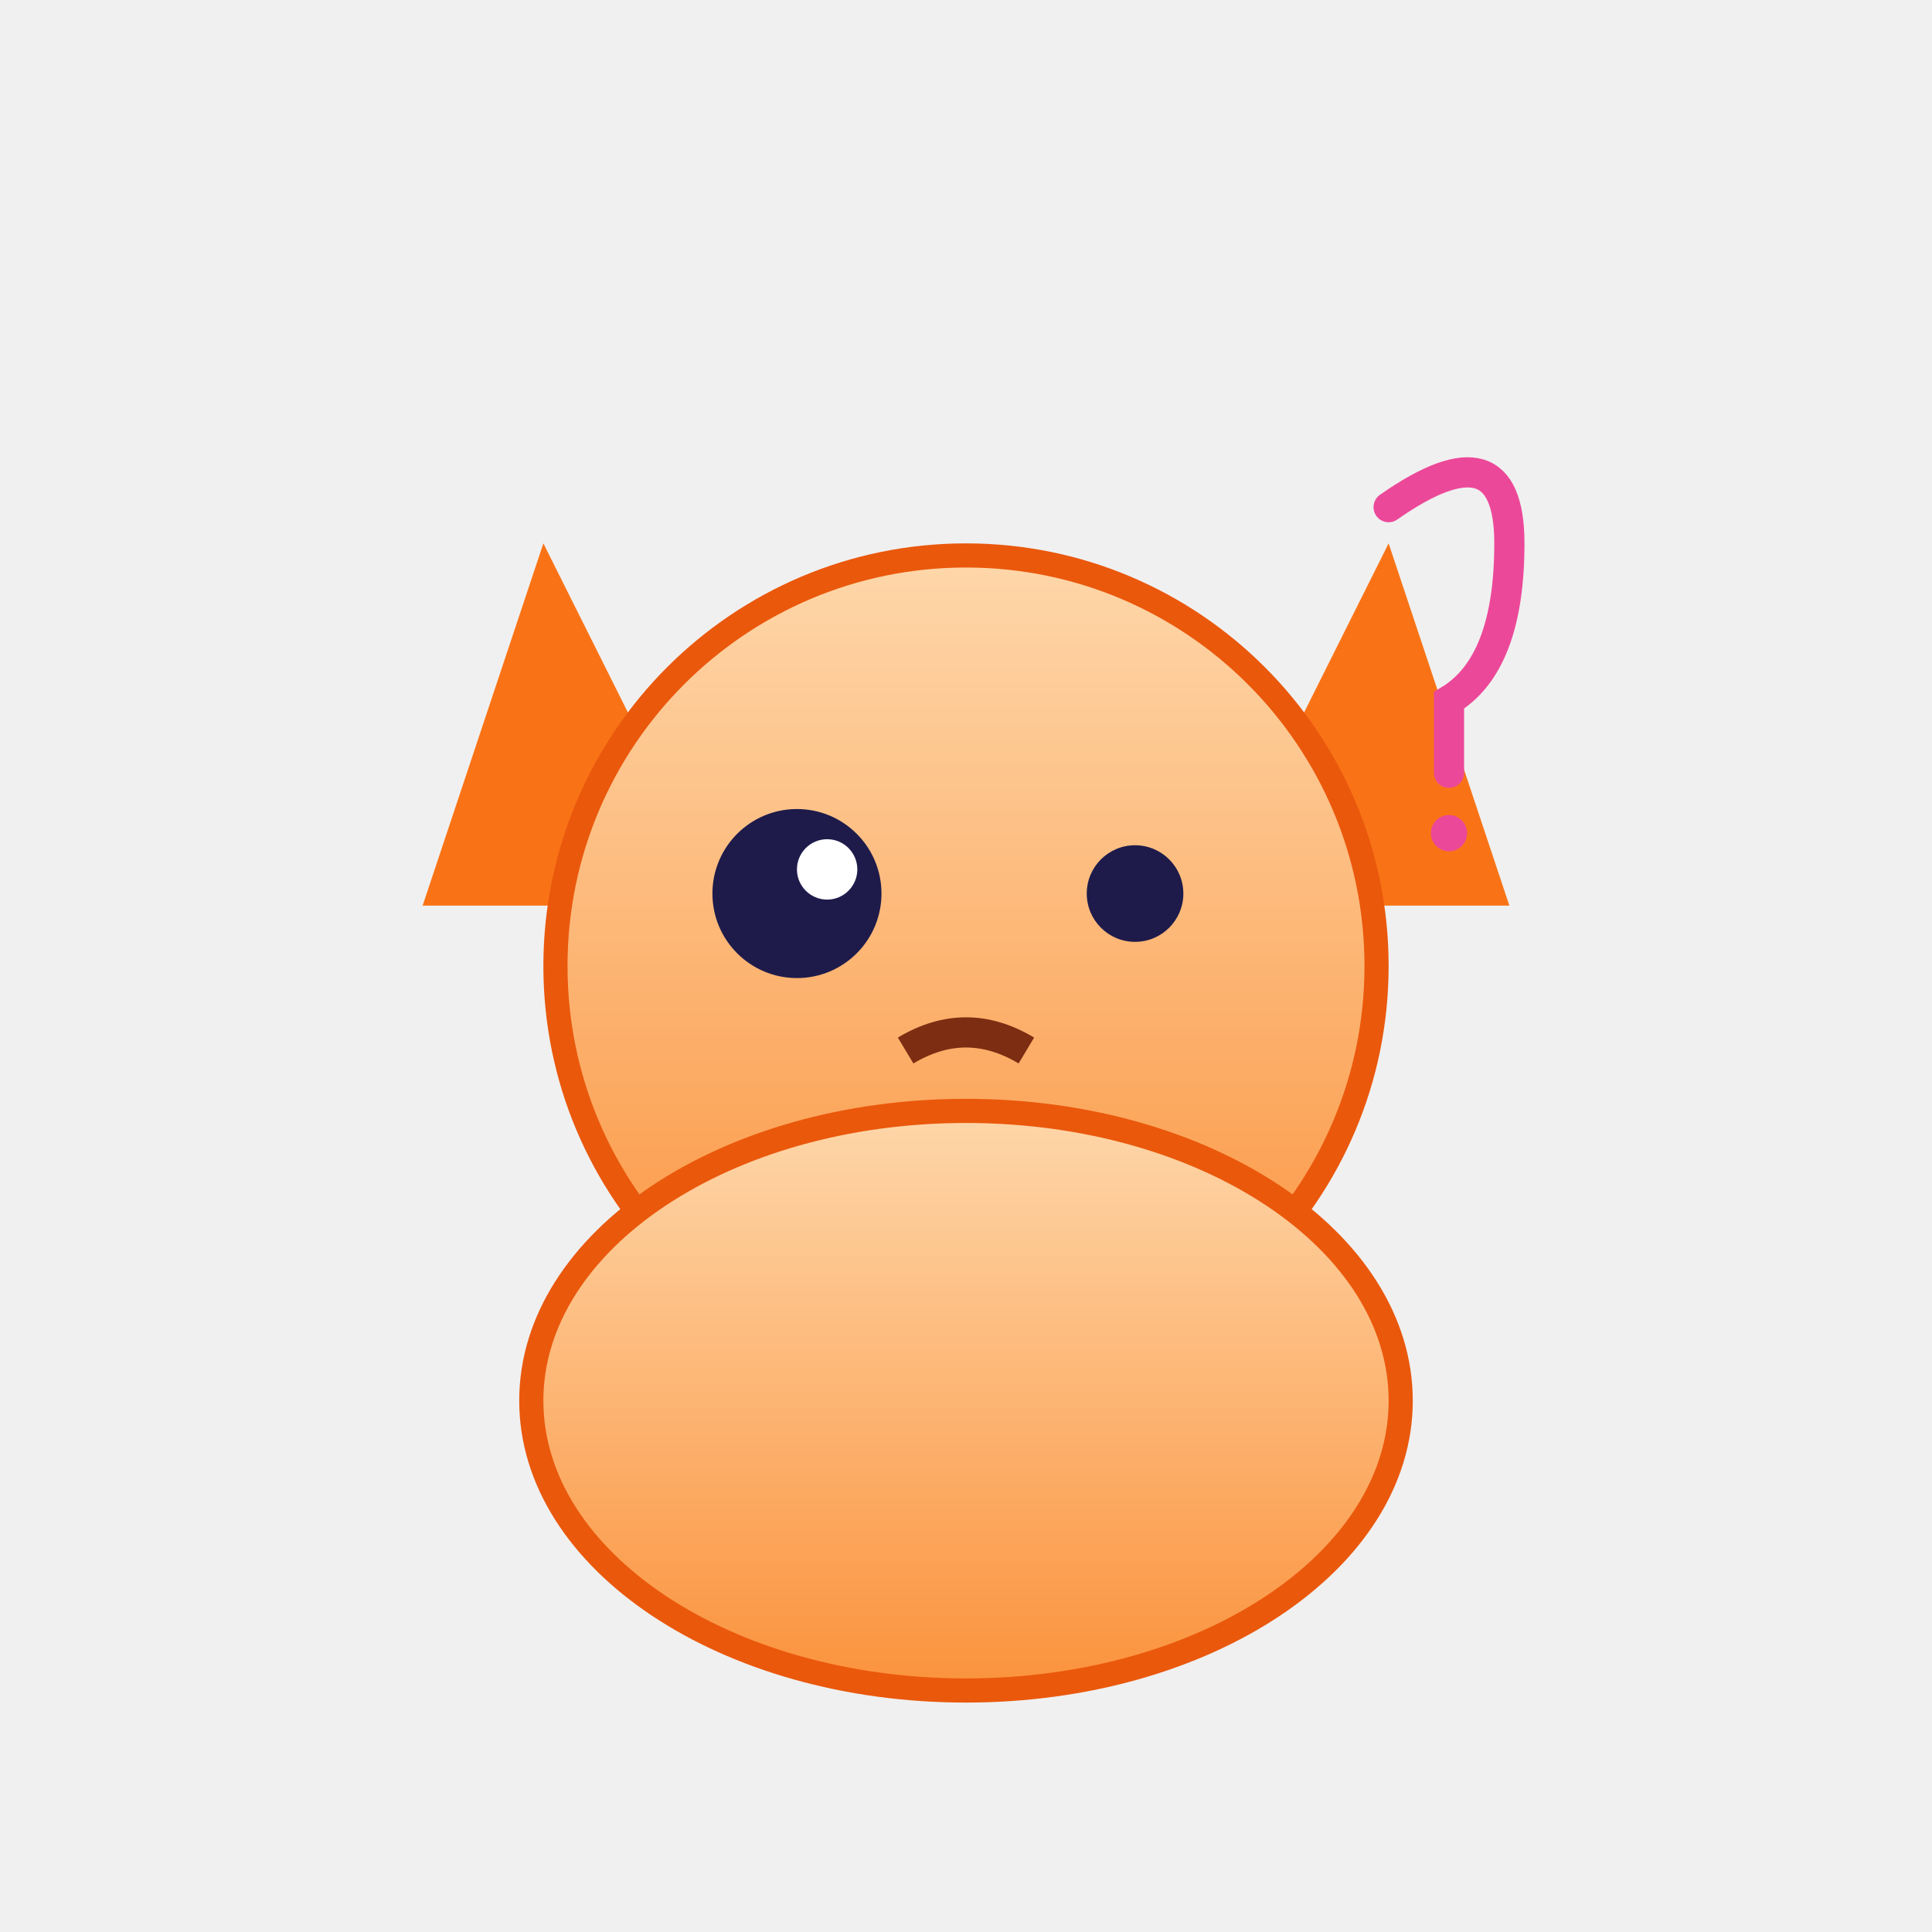
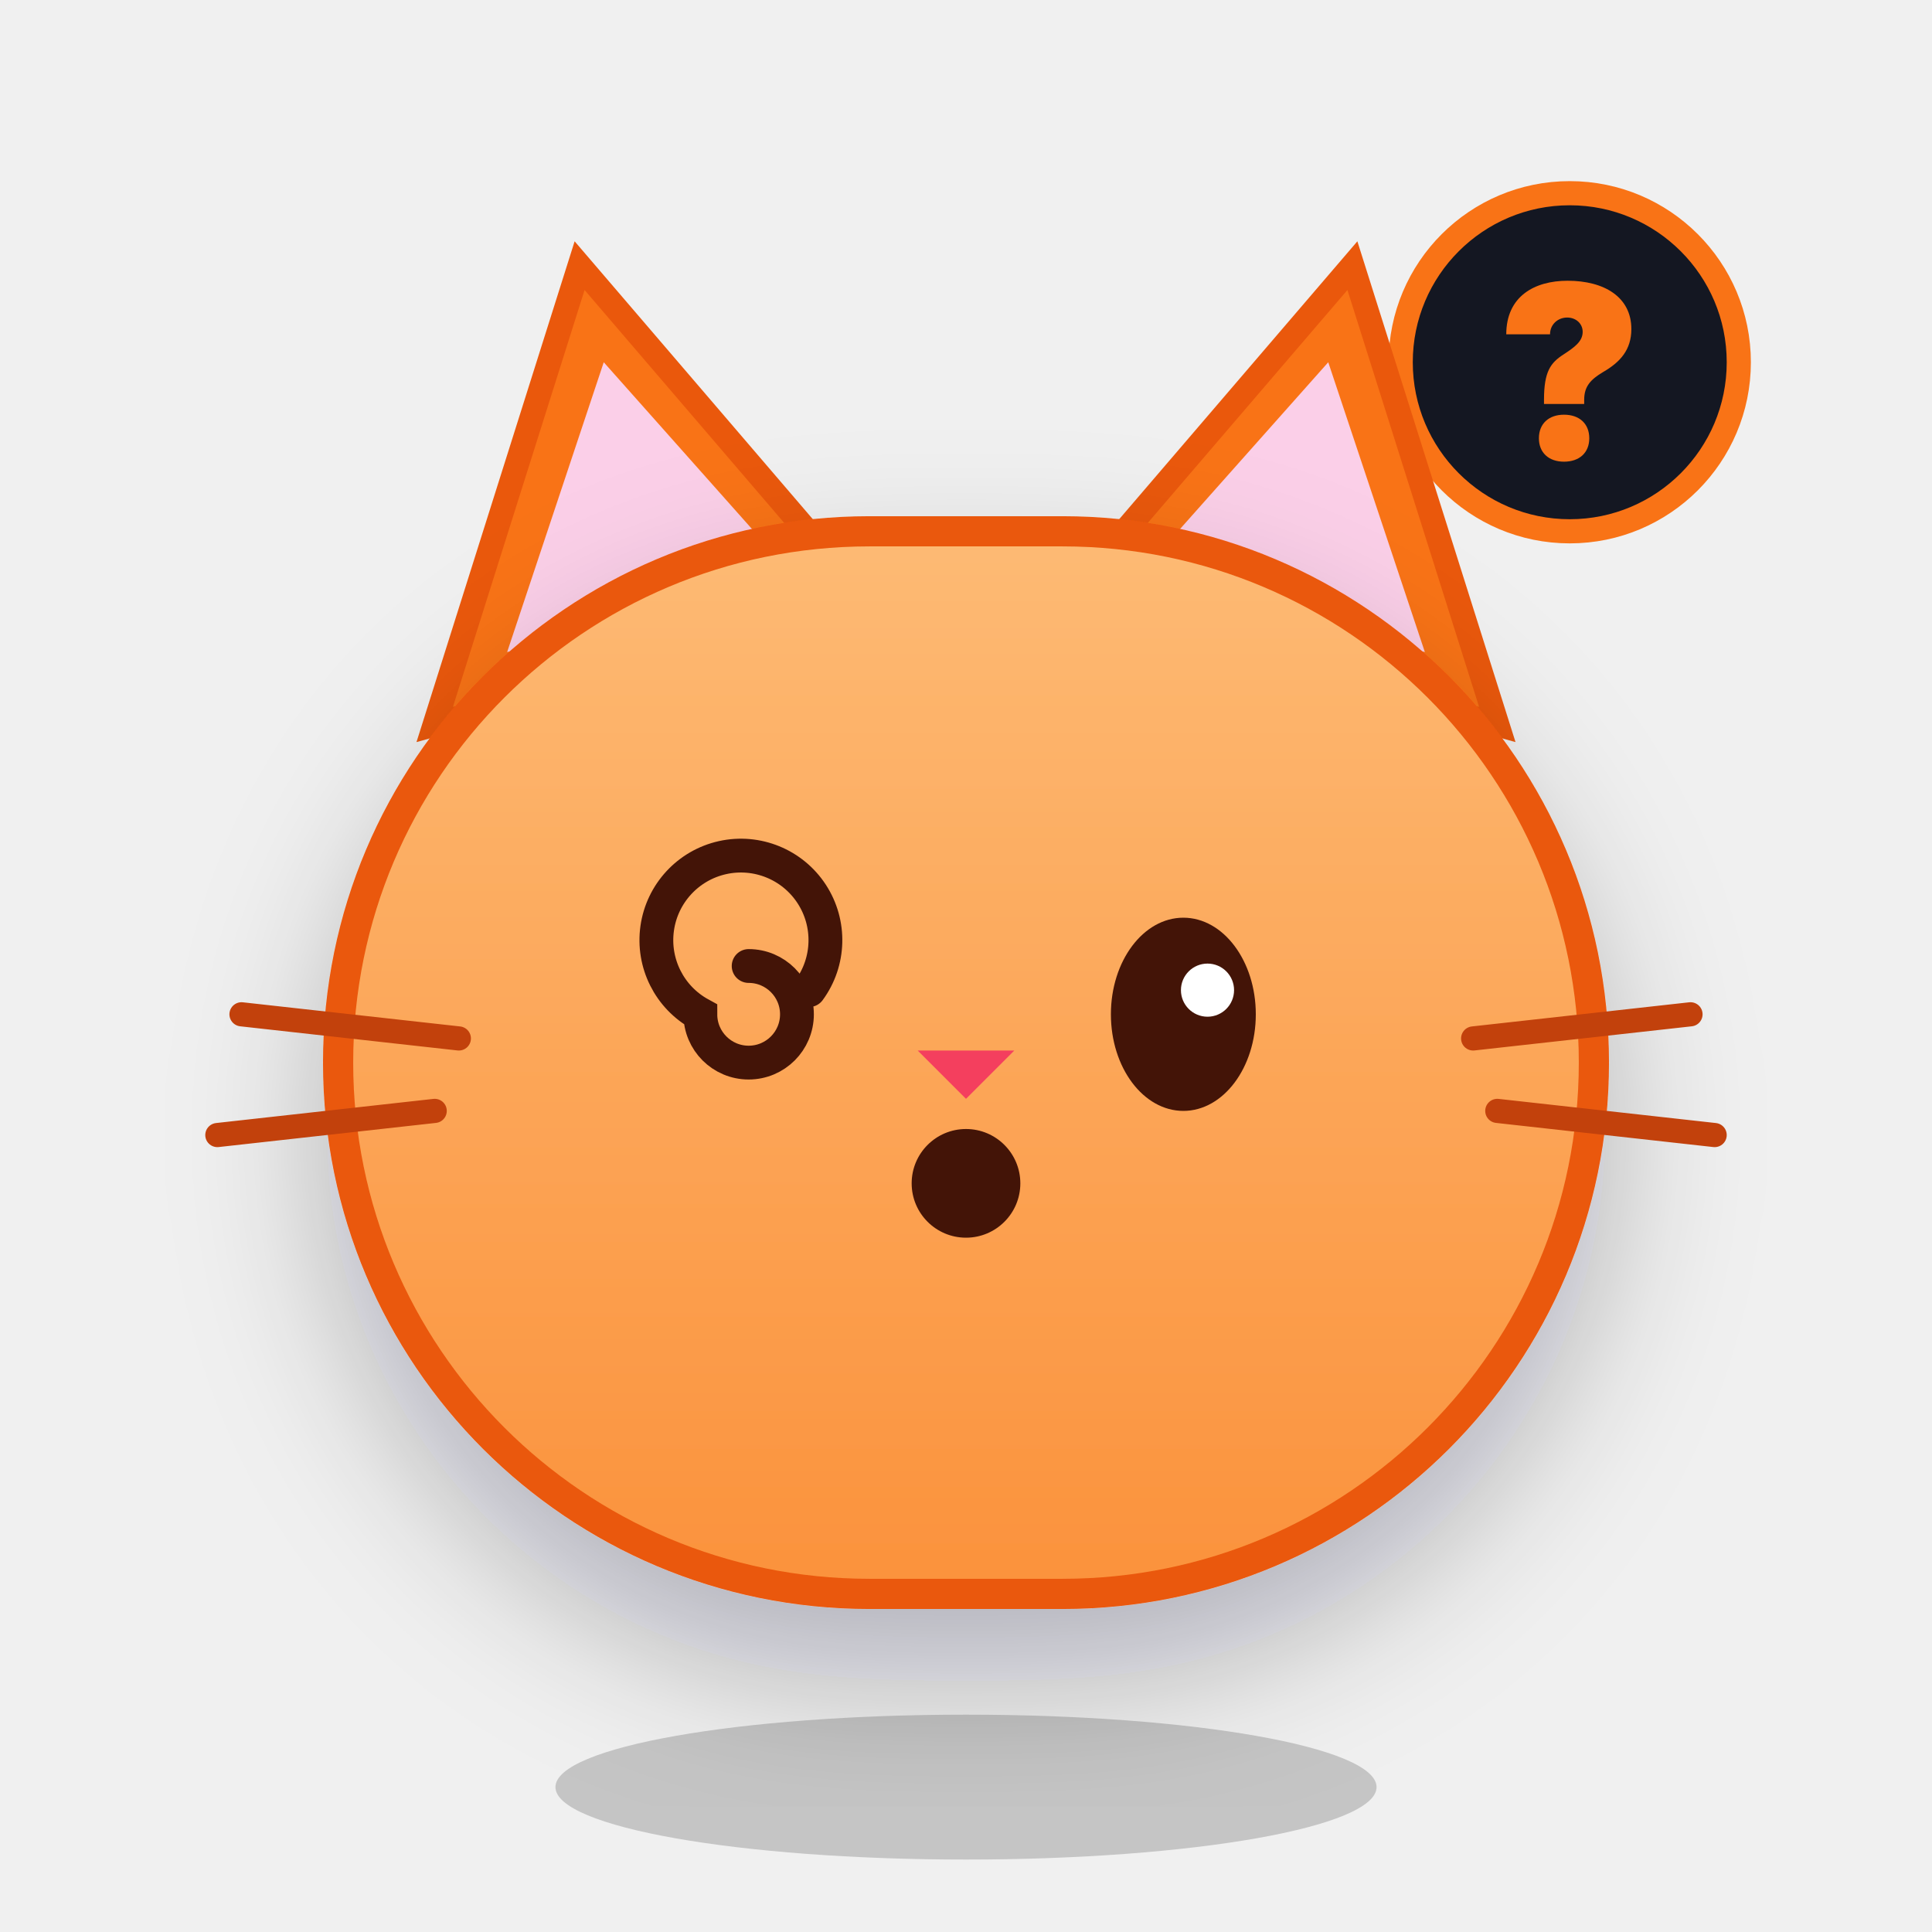
<svg xmlns="http://www.w3.org/2000/svg" viewBox="0 0 160 160" width="100%" height="100%">
  <defs>
-     <linearGradient id="cat-grad" x1="0%" y1="0%" x2="0%" y2="100%">
-       <stop offset="0%" stop-color="#fed7aa" />
+     <linearGradient id="cat-fur-grad" x1="0%" y1="0%" x2="0%" y2="100%">
+       <stop offset="0%" stop-color="#fdba74" />
      <stop offset="100%" stop-color="#fb923c" />
    </linearGradient>
+     <filter id="cat-shadow" x="-20%" y="-20%" width="140%" height="140%">
+       <feDropShadow dx="0" dy="6" stdDeviation="6" flood-color="#020617" flood-opacity="0.25" />
+     </filter>
  </defs>
  <style>
-     @keyframes catTiltHead {
+     @keyframes tiltCat {
      0%, 100% { transform: rotate(0deg); }
-       50% { transform: rotate(-14deg); }
+       50% { transform: rotate(-15deg); }
    }
-     .head-tilt { animation: catTiltHead 2.5s ease-in-out infinite; transform-origin: 80px 100px; }
+     @keyframes qmarkBob {
+       0%, 100% { transform: translateY(0); }
+       50% { transform: translateY(-7px) rotate(4deg); }
+     }
+     .head-tilt { animation: tiltCat 2.6s ease-in-out infinite; transform-origin: 80px 145px; }
+     .qmark-box { animation: qmarkBob 2s ease-in-out infinite; transform-origin: 130px 30px; }
  </style>
+   <ellipse cx="80" cy="148" rx="34" ry="6" fill="#000000" opacity="0.18" />
+   <g class="qmark-box">
+     <ellipse cx="130" cy="30" rx="14" ry="14" fill="#141722" stroke="#f97316" stroke-width="2" />
+     <text x="130" y="38" font-family="-apple-system, sans-serif" font-size="20" font-weight="900" fill="#f97316" text-anchor="middle">?</text>
+   </g>
  <g class="head-tilt">
-     <polygon points="45,45 60,75 35,75" fill="#f97316" />
-     <polygon points="115,45 125,75 100,75" fill="#f97316" />
-     <circle cx="80" cy="80" r="34" fill="url(#cat-grad)" stroke="#ea580c" stroke-width="2" />
-     <circle cx="66" cy="74" r="7" fill="#1e1b4b" />
-     <circle cx="68.5" cy="72" r="2.5" fill="#ffffff" />
-     <ellipse cx="94" cy="74" rx="4" ry="4" fill="#1e1b4b" />
-     <path d="M 75 87 Q 80 84 85 87" fill="none" stroke="#7c2d12" stroke-width="2.5" />
-     <path d="M 115 42 Q 125 35 125 45 Q 125 55 120 58 L 120 64" fill="none" stroke="#ec4899" stroke-width="2.5" stroke-linecap="round" />
-     <circle cx="120" cy="69" r="1.5" fill="#ec4899" />
+     <polygon points="36,60 48,22 72,50" fill="#f97316" stroke="#ea580c" stroke-width="2" />
+     <polygon points="42,54 50,30 66,48" fill="#fbcfe8" />
+     <polygon points="124,60 112,22 88,50" fill="#f97316" stroke="#ea580c" stroke-width="2" />
+     <polygon points="118,54 110,30 94,48" fill="#fbcfe8" />
+     <rect x="28" y="44" width="104" height="88" rx="44" fill="url(#cat-fur-grad)" stroke="#ea580c" stroke-width="2.5" filter="url(#cat-shadow)" />
+     <line x1="20" y1="84" x2="38" y2="86" stroke="#c2410c" stroke-width="2" stroke-linecap="round" />
+     <line x1="18" y1="94" x2="36" y2="92" stroke="#c2410c" stroke-width="2" stroke-linecap="round" />
+     <line x1="140" y1="84" x2="122" y2="86" stroke="#c2410c" stroke-width="2" stroke-linecap="round" />
+     <line x1="142" y1="94" x2="124" y2="92" stroke="#c2410c" stroke-width="2" stroke-linecap="round" />
+     <path d="M 62 80 A 4 4 0 1 1 58 84 A 7 7 0 1 1 67 82" fill="none" stroke="#431407" stroke-width="2.8" stroke-linecap="round" />
+     <ellipse cx="98" cy="84" rx="6" ry="8" fill="#431407" />
+     <circle cx="100" cy="82" r="2.2" fill="#ffffff" />
+     <polygon points="80,91 76,87 84,87" fill="#f43f5e" />
+     <circle cx="80" cy="98" r="4.5" fill="#431407" />
  </g>
-   <ellipse cx="80" cy="116" rx="36" ry="24" fill="url(#cat-grad)" stroke="#ea580c" stroke-width="2" />
</svg>
